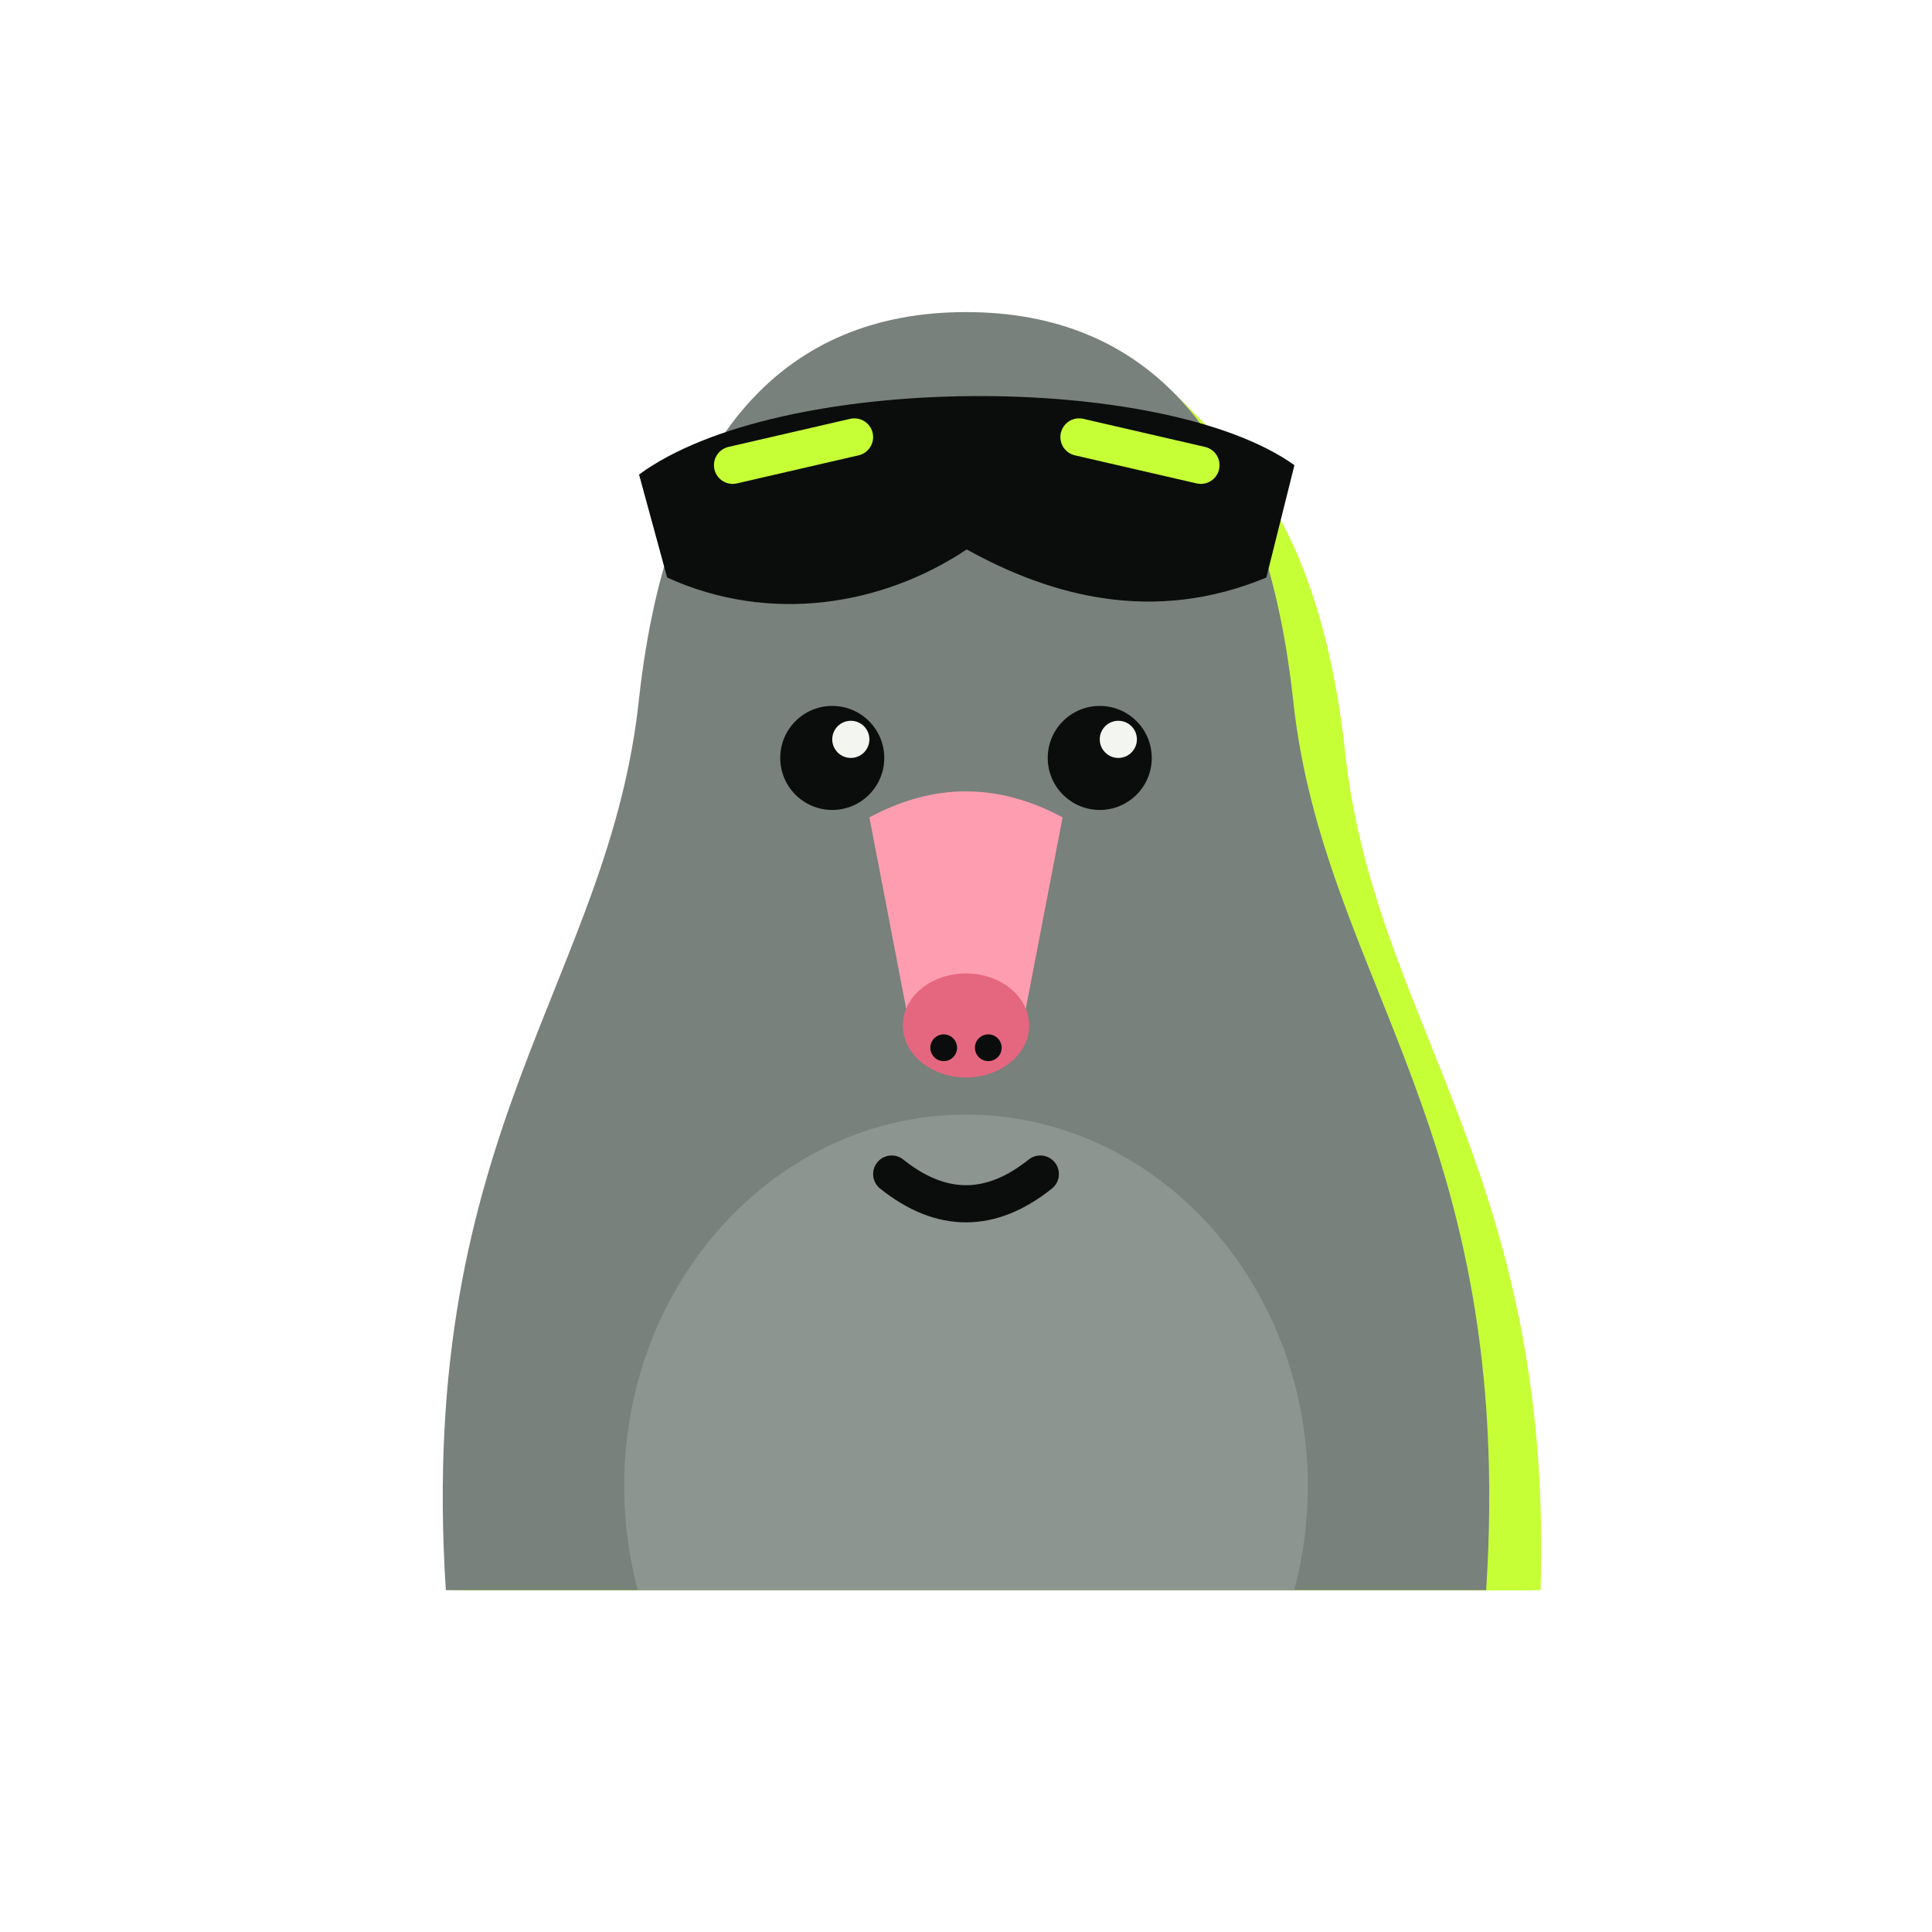
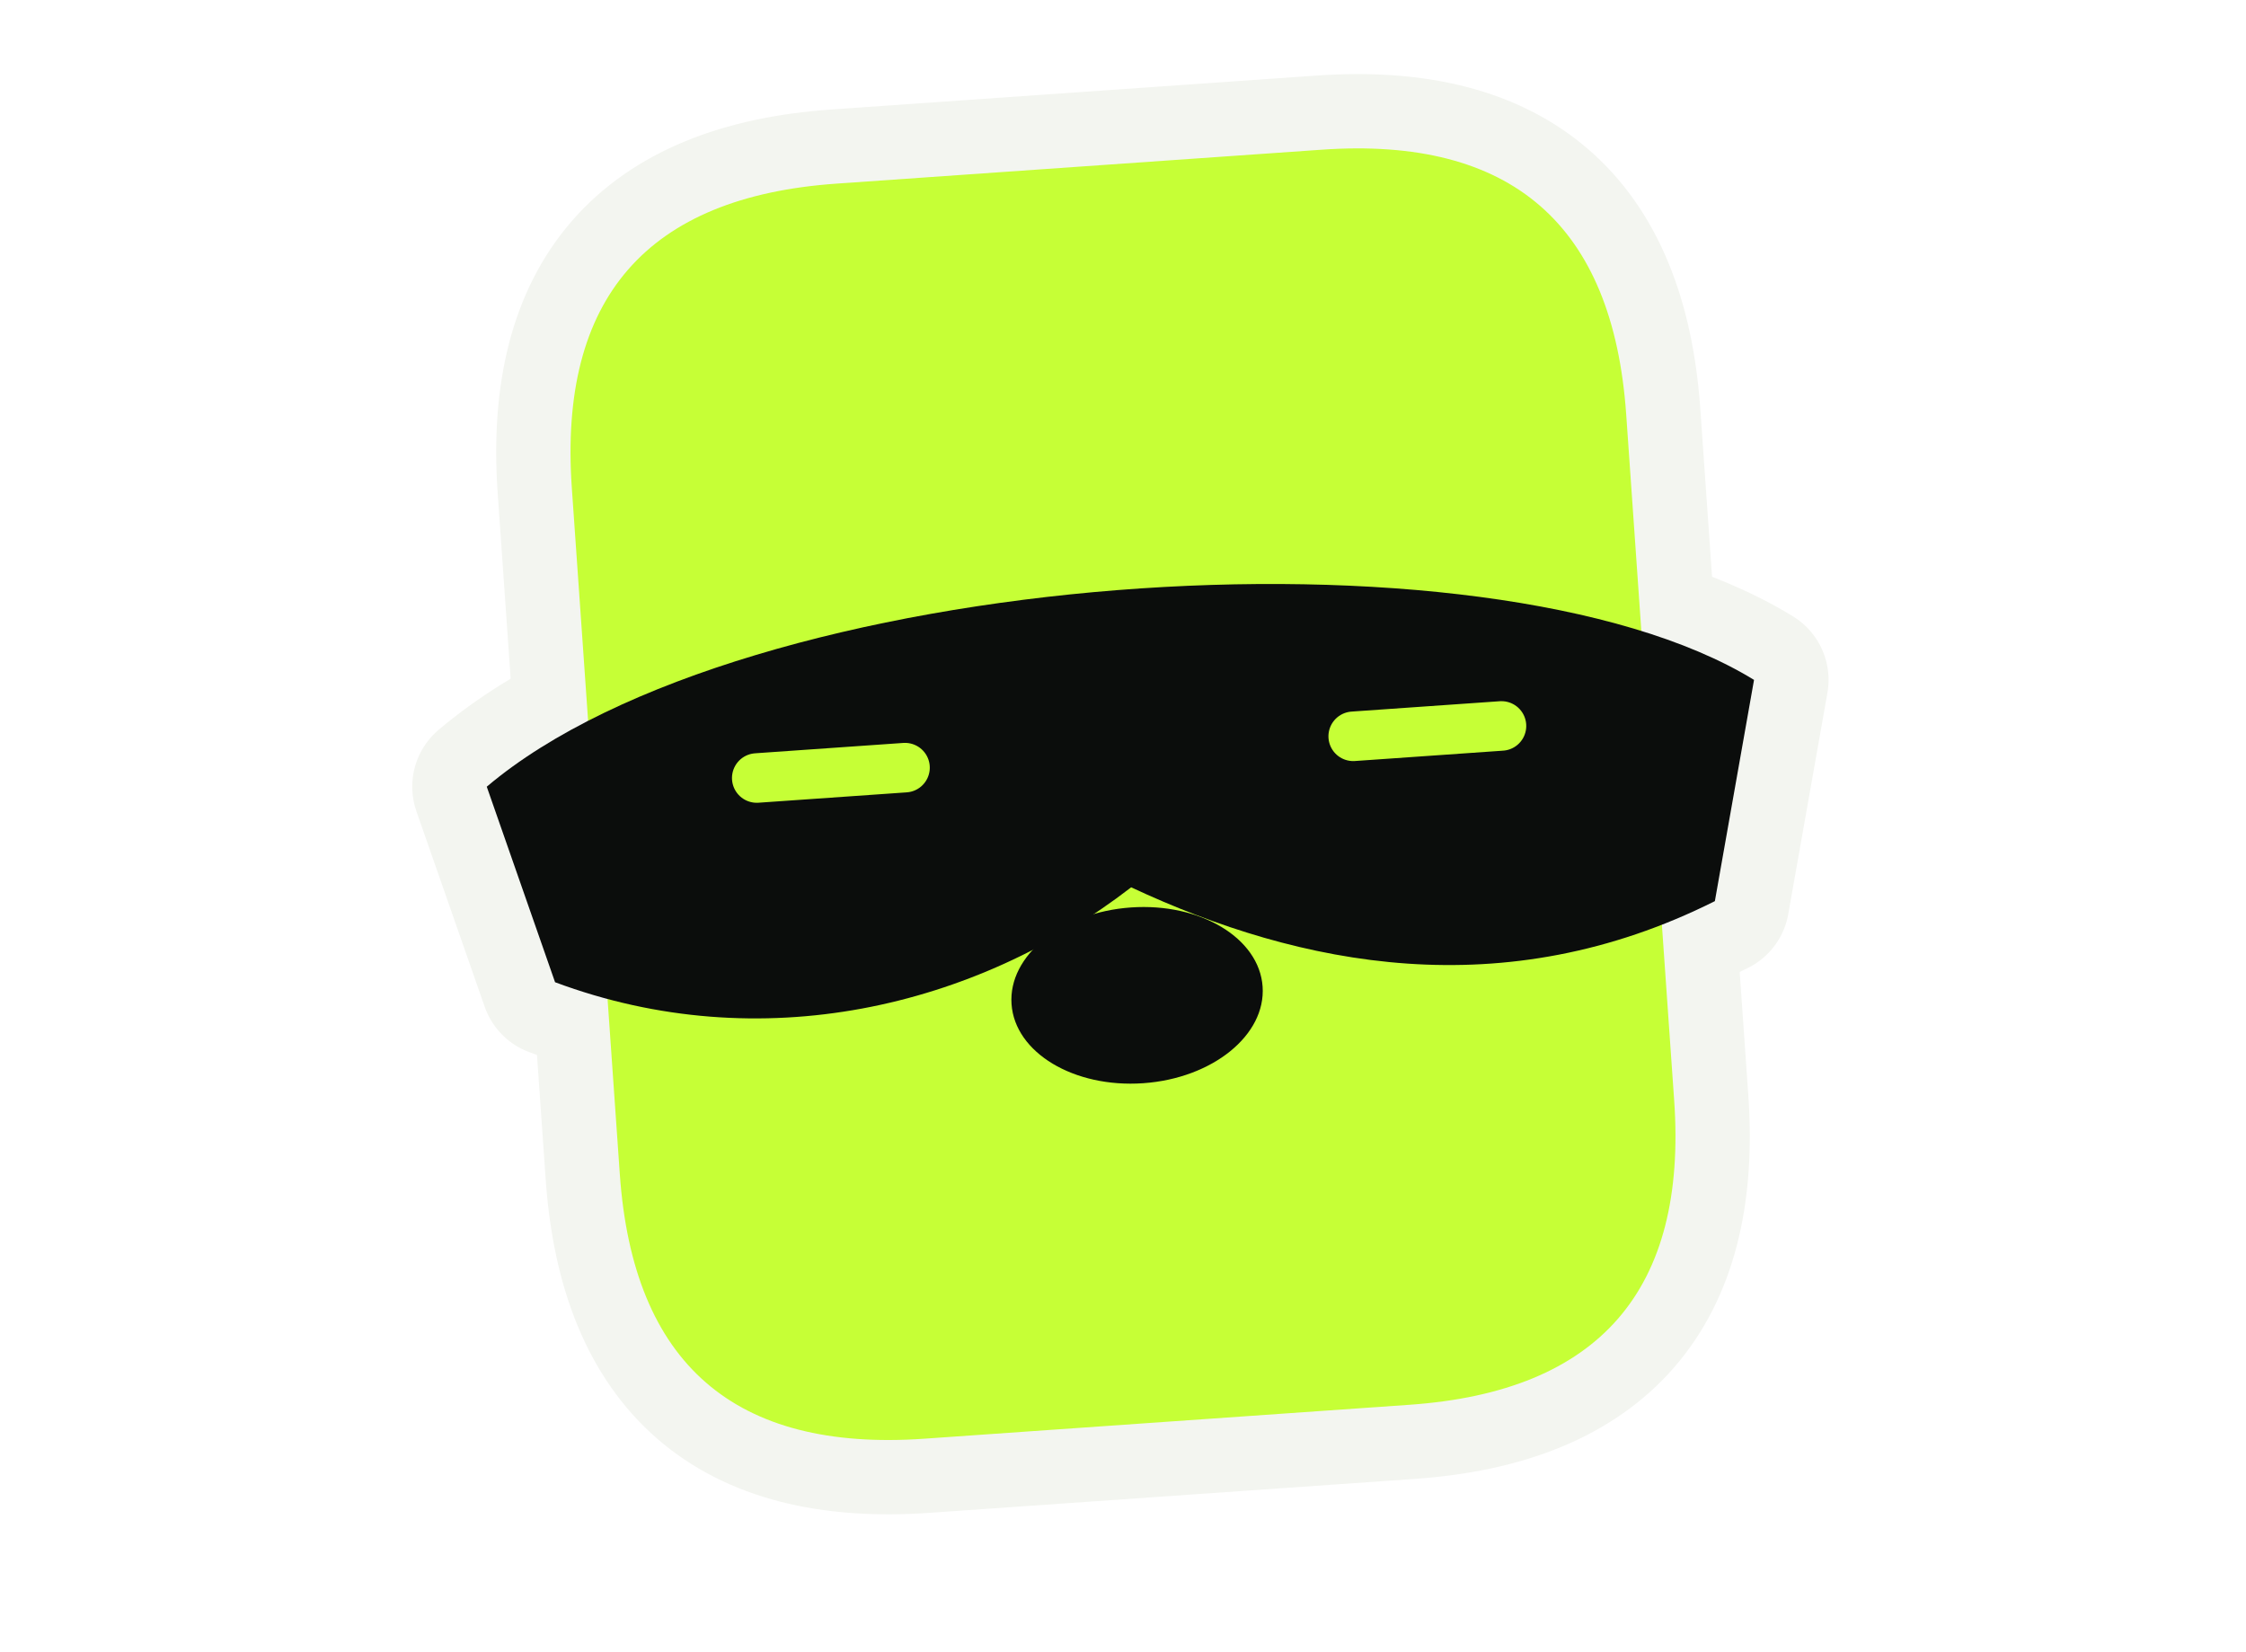
- <svg xmlns="http://www.w3.org/2000/svg" viewBox="0 0 260 260">
-   <clipPath id="chao-19">
-     <rect x="-60" y="-200" width="380" height="414" />
-   </clipPath>
-   <g clip-path="url(#chao-19)">
-     <g transform="translate(7 7)">
-       <path d="M60 214 C56 152 82 132 86 94 C90 58 106 42 130 42 C154 42 170 58 174 94 C178 132 204 152 200 214 Z" fill="#C6FF36" />
+ <svg xmlns="http://www.w3.org/2000/svg" viewBox="-6 26 272 200">
+   <g transform="rotate(-4 130 122.19)">
+     <path d="M66 80.54 Q66 46 100.54 46 H159.46 Q194 46 194 80.54 V163.841 Q194 198.381 159.46 198.381 H100.54 Q66 198.381 66 163.841 Z" fill="#F3F5F0" stroke="#F3F5F0" stroke-width="18" stroke-linejoin="round" />
+     <g transform="translate(53.2 91.71) scale(1.1)">
+       <path d="M0 22 C30 0 112 0 140 20 L134 44 C110 54 88 48 70 38 C52 50 28 54 6 44 Z" fill="#F3F5F0" stroke="#F3F5F0" stroke-width="16.41" stroke-linejoin="round" />
    </g>
-     <g transform="translate(6 6)">
-       <path d="M60 214 C56 152 82 132 86 94 C90 58 106 42 130 42 C154 42 170 58 174 94 C178 132 204 152 200 214 Z" fill="#C6FF36" />
+     <path d="M66 80.54 Q66 46 100.54 46 H159.46 Q194 46 194 80.54 V163.841 Q194 198.381 159.46 198.381 H100.54 Q66 198.381 66 163.841 Z" fill="#C6FF36" />
+     <g transform="translate(53.2 91.71) scale(1.1)">
+       <path d="M0 22 C30 0 112 0 140 20 L134 44 C110 54 88 48 70 38 C52 50 28 54 6 44 Z" fill="#0B0D0C" />
    </g>
-     <g transform="translate(5 5)">
-       <path d="M60 214 C56 152 82 132 86 94 C90 58 106 42 130 42 C154 42 170 58 174 94 C178 132 204 152 200 214 Z" fill="#C6FF36" />
-     </g>
-     <g transform="translate(4 4)">
-       <path d="M60 214 C56 152 82 132 86 94 C90 58 106 42 130 42 C154 42 170 58 174 94 C178 132 204 152 200 214 Z" fill="#C6FF36" />
-     </g>
-     <g transform="translate(3 3)">
-       <path d="M60 214 C56 152 82 132 86 94 C90 58 106 42 130 42 C154 42 170 58 174 94 C178 132 204 152 200 214 Z" fill="#C6FF36" />
-     </g>
-     <g transform="translate(2 2)">
-       <path d="M60 214 C56 152 82 132 86 94 C90 58 106 42 130 42 C154 42 170 58 174 94 C178 132 204 152 200 214 Z" fill="#C6FF36" />
-     </g>
-     <g transform="translate(1 1)">
-       <path d="M60 214 C56 152 82 132 86 94 C90 58 106 42 130 42 C154 42 170 58 174 94 C178 132 204 152 200 214 Z" fill="#C6FF36" />
-     </g>
+     <path d="M85.89 117.14 h18" fill="none" stroke="#C6FF36" stroke-width="6" stroke-linecap="round" stroke-linejoin="round" />
+     <path d="M158.3 117.14 h18" fill="none" stroke="#C6FF36" stroke-width="6" stroke-linecap="round" stroke-linejoin="round" />
+     <ellipse cx="130" cy="146.61" rx="15.24" ry="10.67" fill="#0B0D0C" />
  </g>
-   <path d="M60 214 C56 152 82 132 86 94 C90 58 106 42 130 42 C154 42 170 58 174 94 C178 132 204 152 200 214 Z" fill="#78817B" />
-   <clipPath id="corpo-18">
-     <path d="M60 214 C56 152 82 132 86 94 C90 58 106 42 130 42 C154 42 170 58 174 94 C178 132 204 152 200 214 Z" />
-   </clipPath>
-   <ellipse cx="130" cy="200" rx="46" ry="50" fill="#A3ADA6" clip-path="url(#corpo-18)" opacity="0.45" />
-   <g transform="rotate(0 130 66) translate(86 50) scale(0.63)">
-     <path d="M0 22 C30 0 112 0 140 20 L134 44 C110 54 88 48 70 38 C52 50 28 54 6 44 Z" fill="#0B0D0C" />
-     <path d="M20 20 L46 14 M94 14 L120 20" fill="none" stroke="#C6FF36" stroke-width="8" stroke-linecap="round" stroke-linejoin="round" />
-   </g>
-   <circle cx="112" cy="102" r="7" fill="#0B0D0C" />
-   <circle cx="114.5" cy="99.5" r="2.5" fill="#F3F5F0" />
-   <circle cx="148" cy="102" r="7" fill="#0B0D0C" />
-   <circle cx="150.5" cy="99.5" r="2.5" fill="#F3F5F0" />
-   <g>
-     <path d="M117 110 Q130 103 143 110 L138 136 Q130 144 122 136 Z" fill="#FF9DB0" />
-     <ellipse cx="130" cy="138" rx="8.5" ry="7" fill="#E5677F" />
-     <circle cx="127" cy="141" r="1.8" fill="#0B0D0C" />
-     <circle cx="133" cy="141" r="1.8" fill="#0B0D0C" />
-   </g>
-   <path d="M120 158 Q130 166 140 158" fill="none" stroke="#0B0D0C" stroke-width="5" stroke-linecap="round" stroke-linejoin="round" />
</svg>
